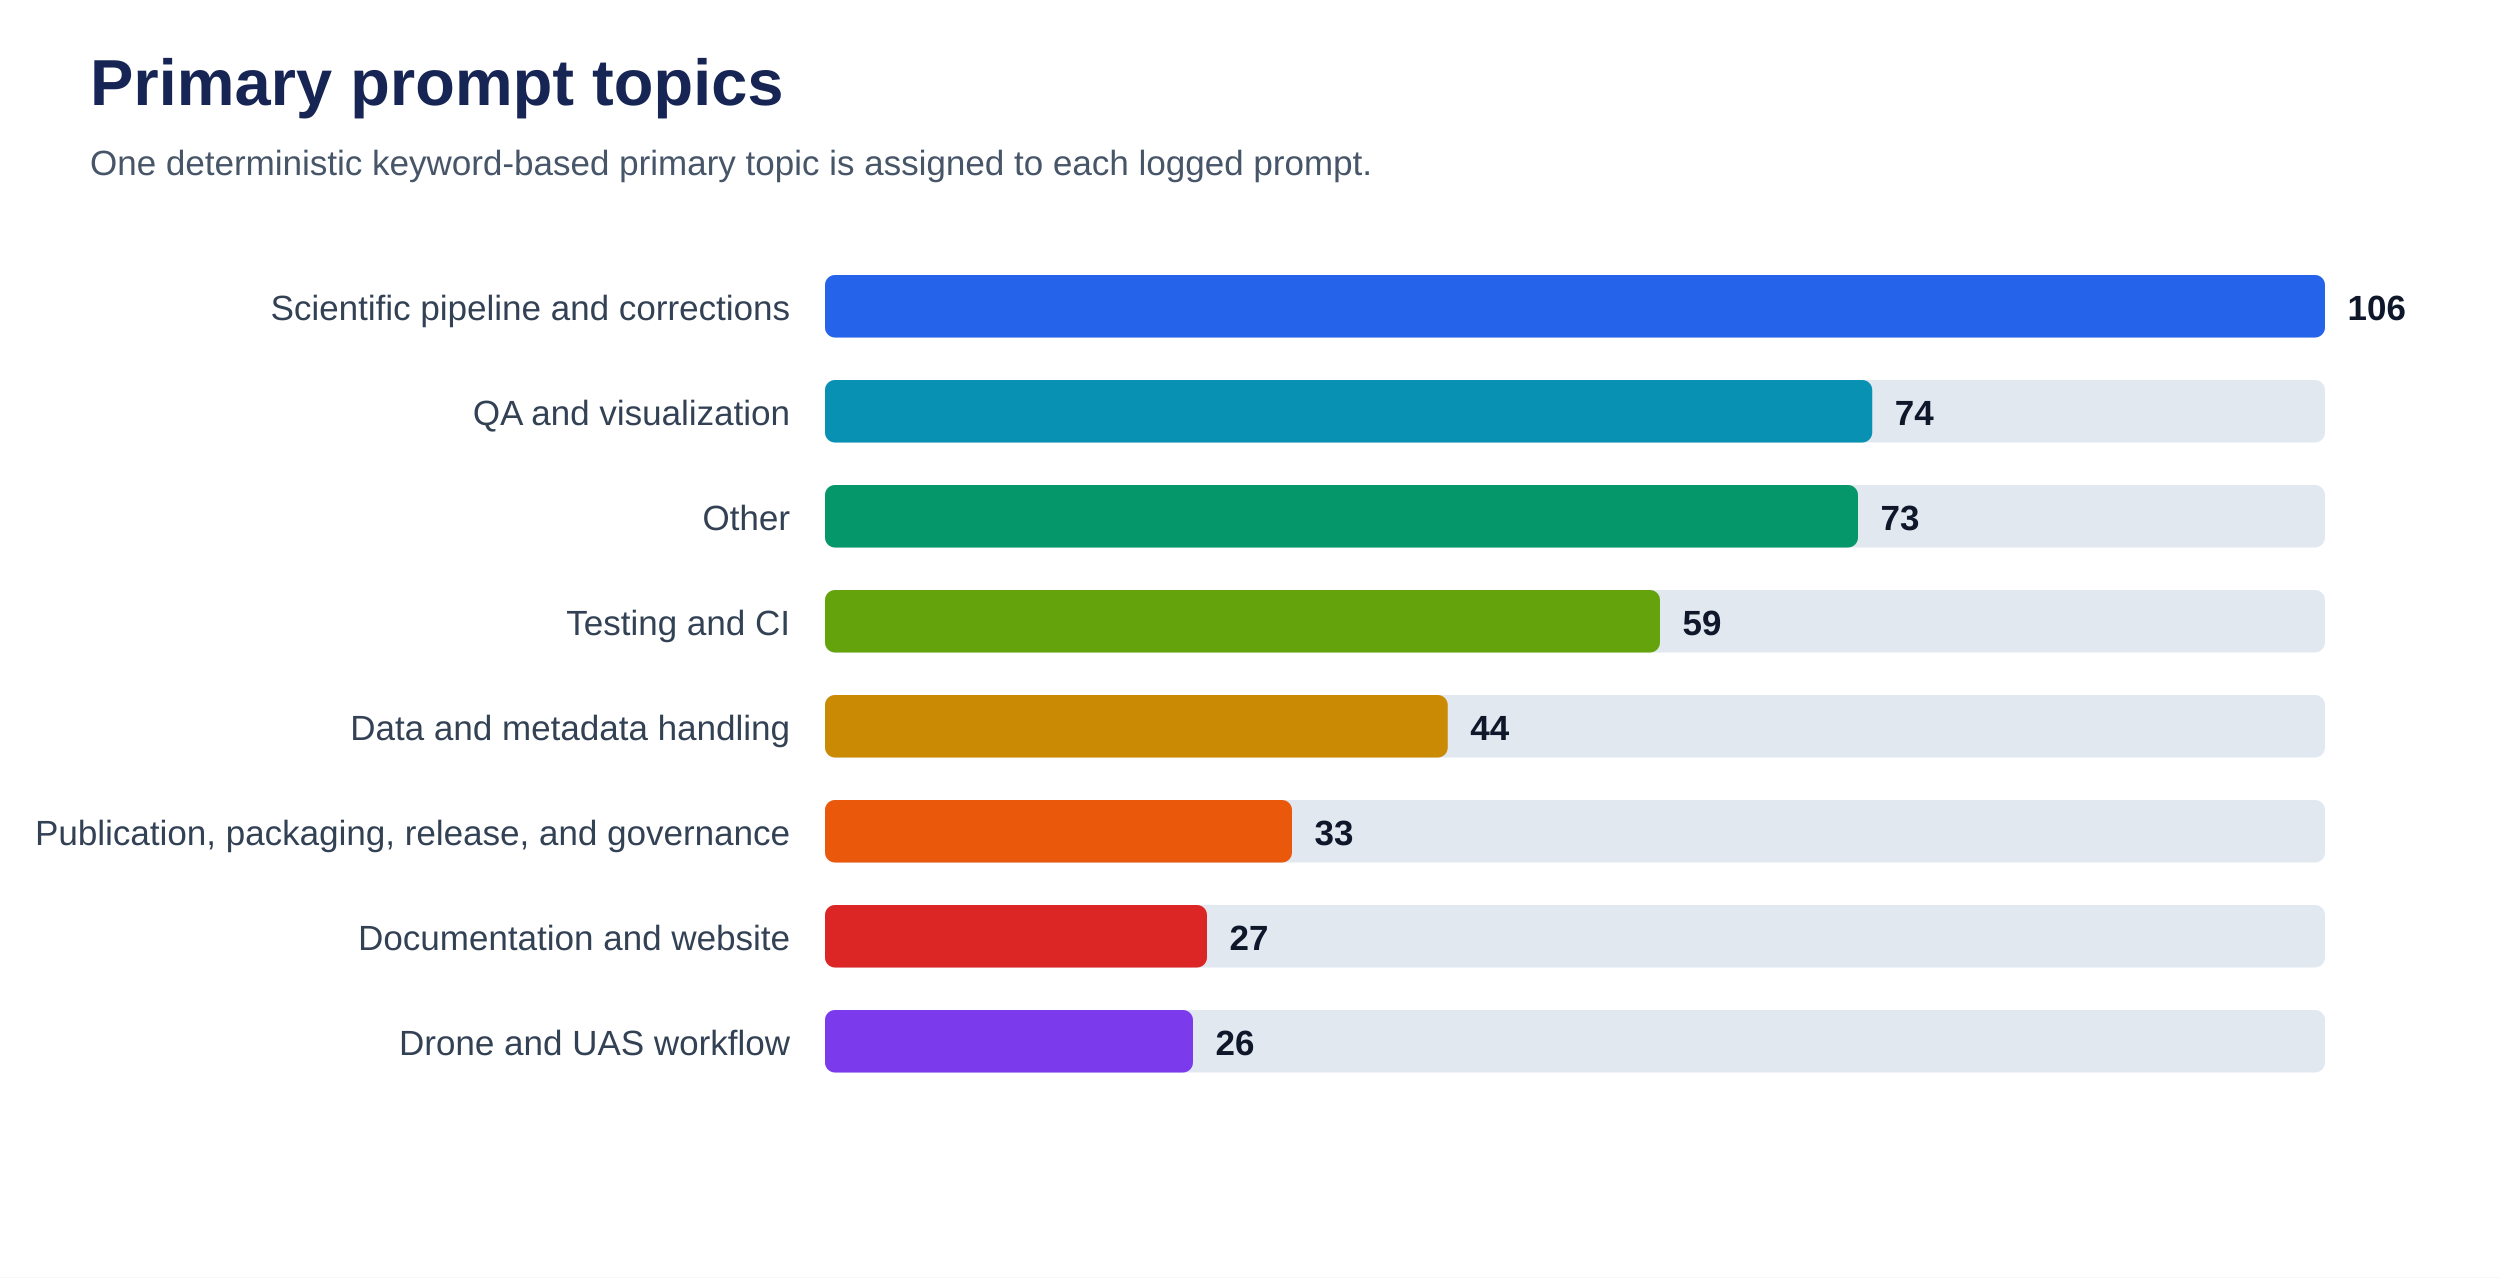
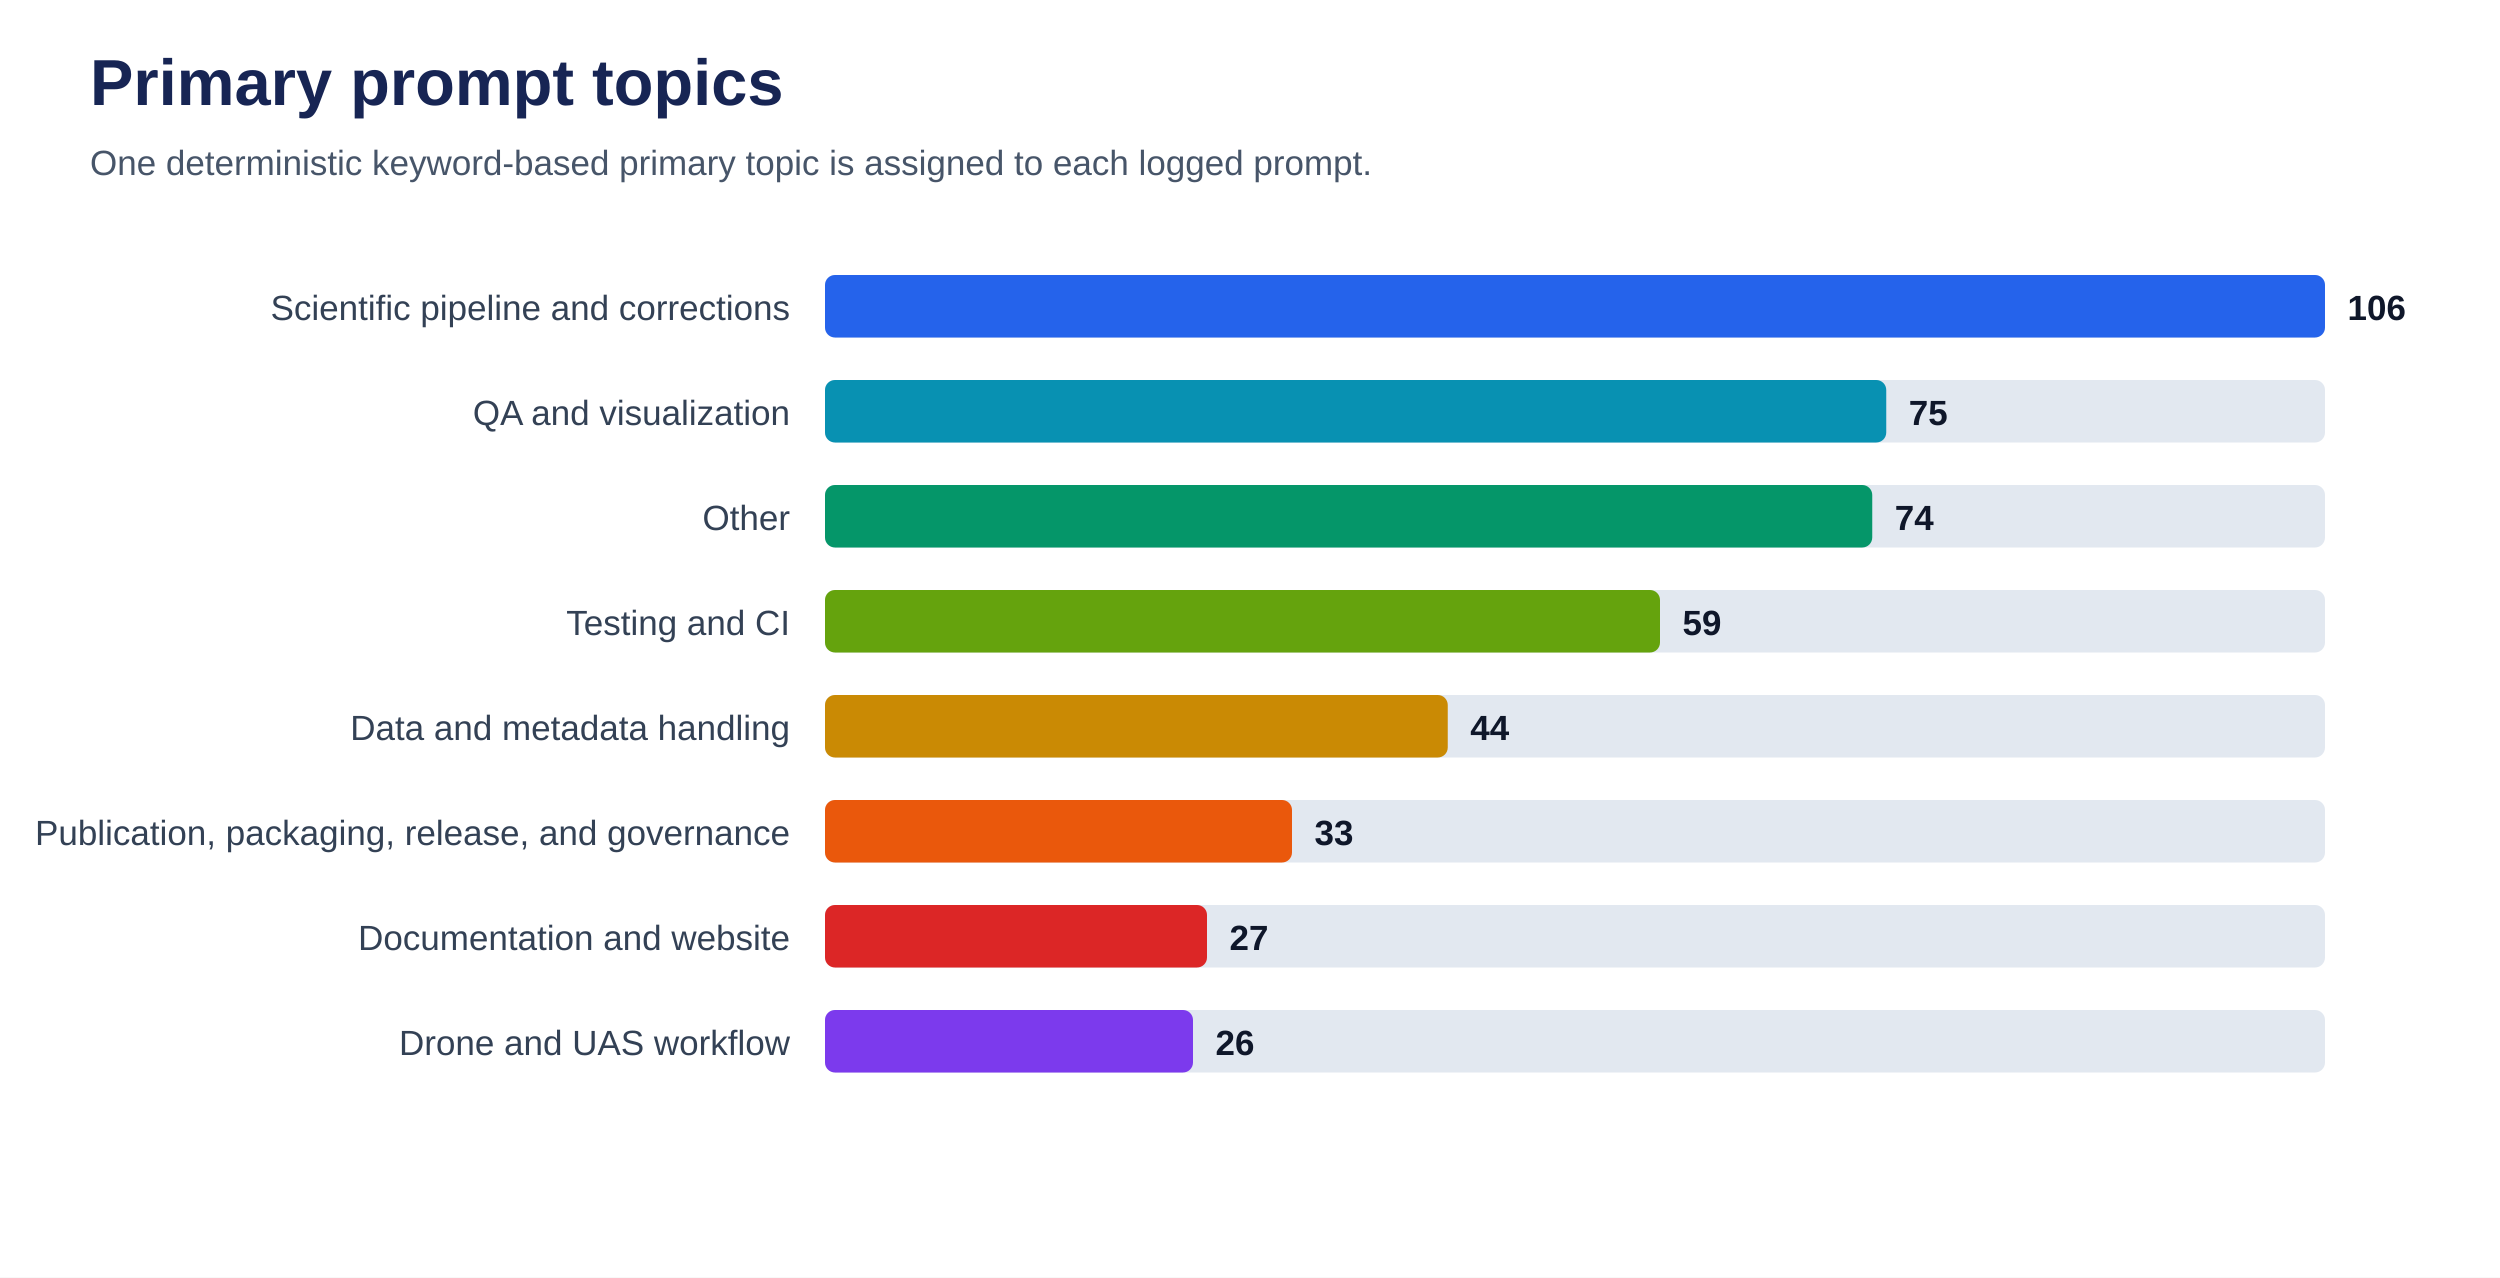
<svg xmlns="http://www.w3.org/2000/svg" viewBox="0 0 1000 511" role="img" aria-labelledby="title desc">
  <rect width="100%" height="100%" fill="#ffffff" />
  <text x="36" y="42" font-family="Arial, sans-serif" font-size="26" font-weight="700" fill="#172554">Primary prompt topics</text>
  <text x="36" y="70" font-family="Arial, sans-serif" font-size="14" fill="#475569">One deterministic keyword-based primary topic is assigned to each logged prompt.</text>
  <text x="316" y="128" text-anchor="end" font-family="Arial, sans-serif" font-size="14" fill="#334155">Scientific pipeline and corrections</text>
  <rect x="330" y="110" width="600" height="25" rx="4" fill="#e2e8f0" />
  <rect x="330" y="110" width="600.0" height="25" rx="4" fill="#2563eb" />
  <text x="939.0" y="128" font-family="Arial, sans-serif" font-size="14" font-weight="700" fill="#0f172a">106</text>
  <text x="316" y="170" text-anchor="end" font-family="Arial, sans-serif" font-size="14" fill="#334155">QA and visualization</text>
  <rect x="330" y="152" width="600" height="25" rx="4" fill="#e2e8f0" />
-   <rect x="330" y="152" width="418.9" height="25" rx="4" fill="#0891b2" />
-   <text x="757.9" y="170" font-family="Arial, sans-serif" font-size="14" font-weight="700" fill="#0f172a">74</text>
+   <rect x="330" y="152" width="424.5" height="25" rx="4" fill="#0891b2" />
+   <text x="763.5" y="170" font-family="Arial, sans-serif" font-size="14" font-weight="700" fill="#0f172a">75</text>
  <text x="316" y="212" text-anchor="end" font-family="Arial, sans-serif" font-size="14" fill="#334155">Other</text>
  <rect x="330" y="194" width="600" height="25" rx="4" fill="#e2e8f0" />
-   <rect x="330" y="194" width="413.2" height="25" rx="4" fill="#059669" />
-   <text x="752.2" y="212" font-family="Arial, sans-serif" font-size="14" font-weight="700" fill="#0f172a">73</text>
+   <rect x="330" y="194" width="418.9" height="25" rx="4" fill="#059669" />
+   <text x="757.9" y="212" font-family="Arial, sans-serif" font-size="14" font-weight="700" fill="#0f172a">74</text>
  <text x="316" y="254" text-anchor="end" font-family="Arial, sans-serif" font-size="14" fill="#334155">Testing and CI</text>
  <rect x="330" y="236" width="600" height="25" rx="4" fill="#e2e8f0" />
  <rect x="330" y="236" width="334.0" height="25" rx="4" fill="#65a30d" />
  <text x="673.0" y="254" font-family="Arial, sans-serif" font-size="14" font-weight="700" fill="#0f172a">59</text>
  <text x="316" y="296" text-anchor="end" font-family="Arial, sans-serif" font-size="14" fill="#334155">Data and metadata handling</text>
  <rect x="330" y="278" width="600" height="25" rx="4" fill="#e2e8f0" />
  <rect x="330" y="278" width="249.1" height="25" rx="4" fill="#ca8a04" />
  <text x="588.1" y="296" font-family="Arial, sans-serif" font-size="14" font-weight="700" fill="#0f172a">44</text>
  <text x="316" y="338" text-anchor="end" font-family="Arial, sans-serif" font-size="14" fill="#334155">Publication, packaging, release, and governance</text>
  <rect x="330" y="320" width="600" height="25" rx="4" fill="#e2e8f0" />
  <rect x="330" y="320" width="186.8" height="25" rx="4" fill="#ea580c" />
  <text x="525.8" y="338" font-family="Arial, sans-serif" font-size="14" font-weight="700" fill="#0f172a">33</text>
  <text x="316" y="380" text-anchor="end" font-family="Arial, sans-serif" font-size="14" fill="#334155">Documentation and website</text>
  <rect x="330" y="362" width="600" height="25" rx="4" fill="#e2e8f0" />
  <rect x="330" y="362" width="152.8" height="25" rx="4" fill="#dc2626" />
  <text x="491.8" y="380" font-family="Arial, sans-serif" font-size="14" font-weight="700" fill="#0f172a">27</text>
  <text x="316" y="422" text-anchor="end" font-family="Arial, sans-serif" font-size="14" fill="#334155">Drone and UAS workflow</text>
  <rect x="330" y="404" width="600" height="25" rx="4" fill="#e2e8f0" />
  <rect x="330" y="404" width="147.2" height="25" rx="4" fill="#7c3aed" />
  <text x="486.2" y="422" font-family="Arial, sans-serif" font-size="14" font-weight="700" fill="#0f172a">26</text>
</svg>
